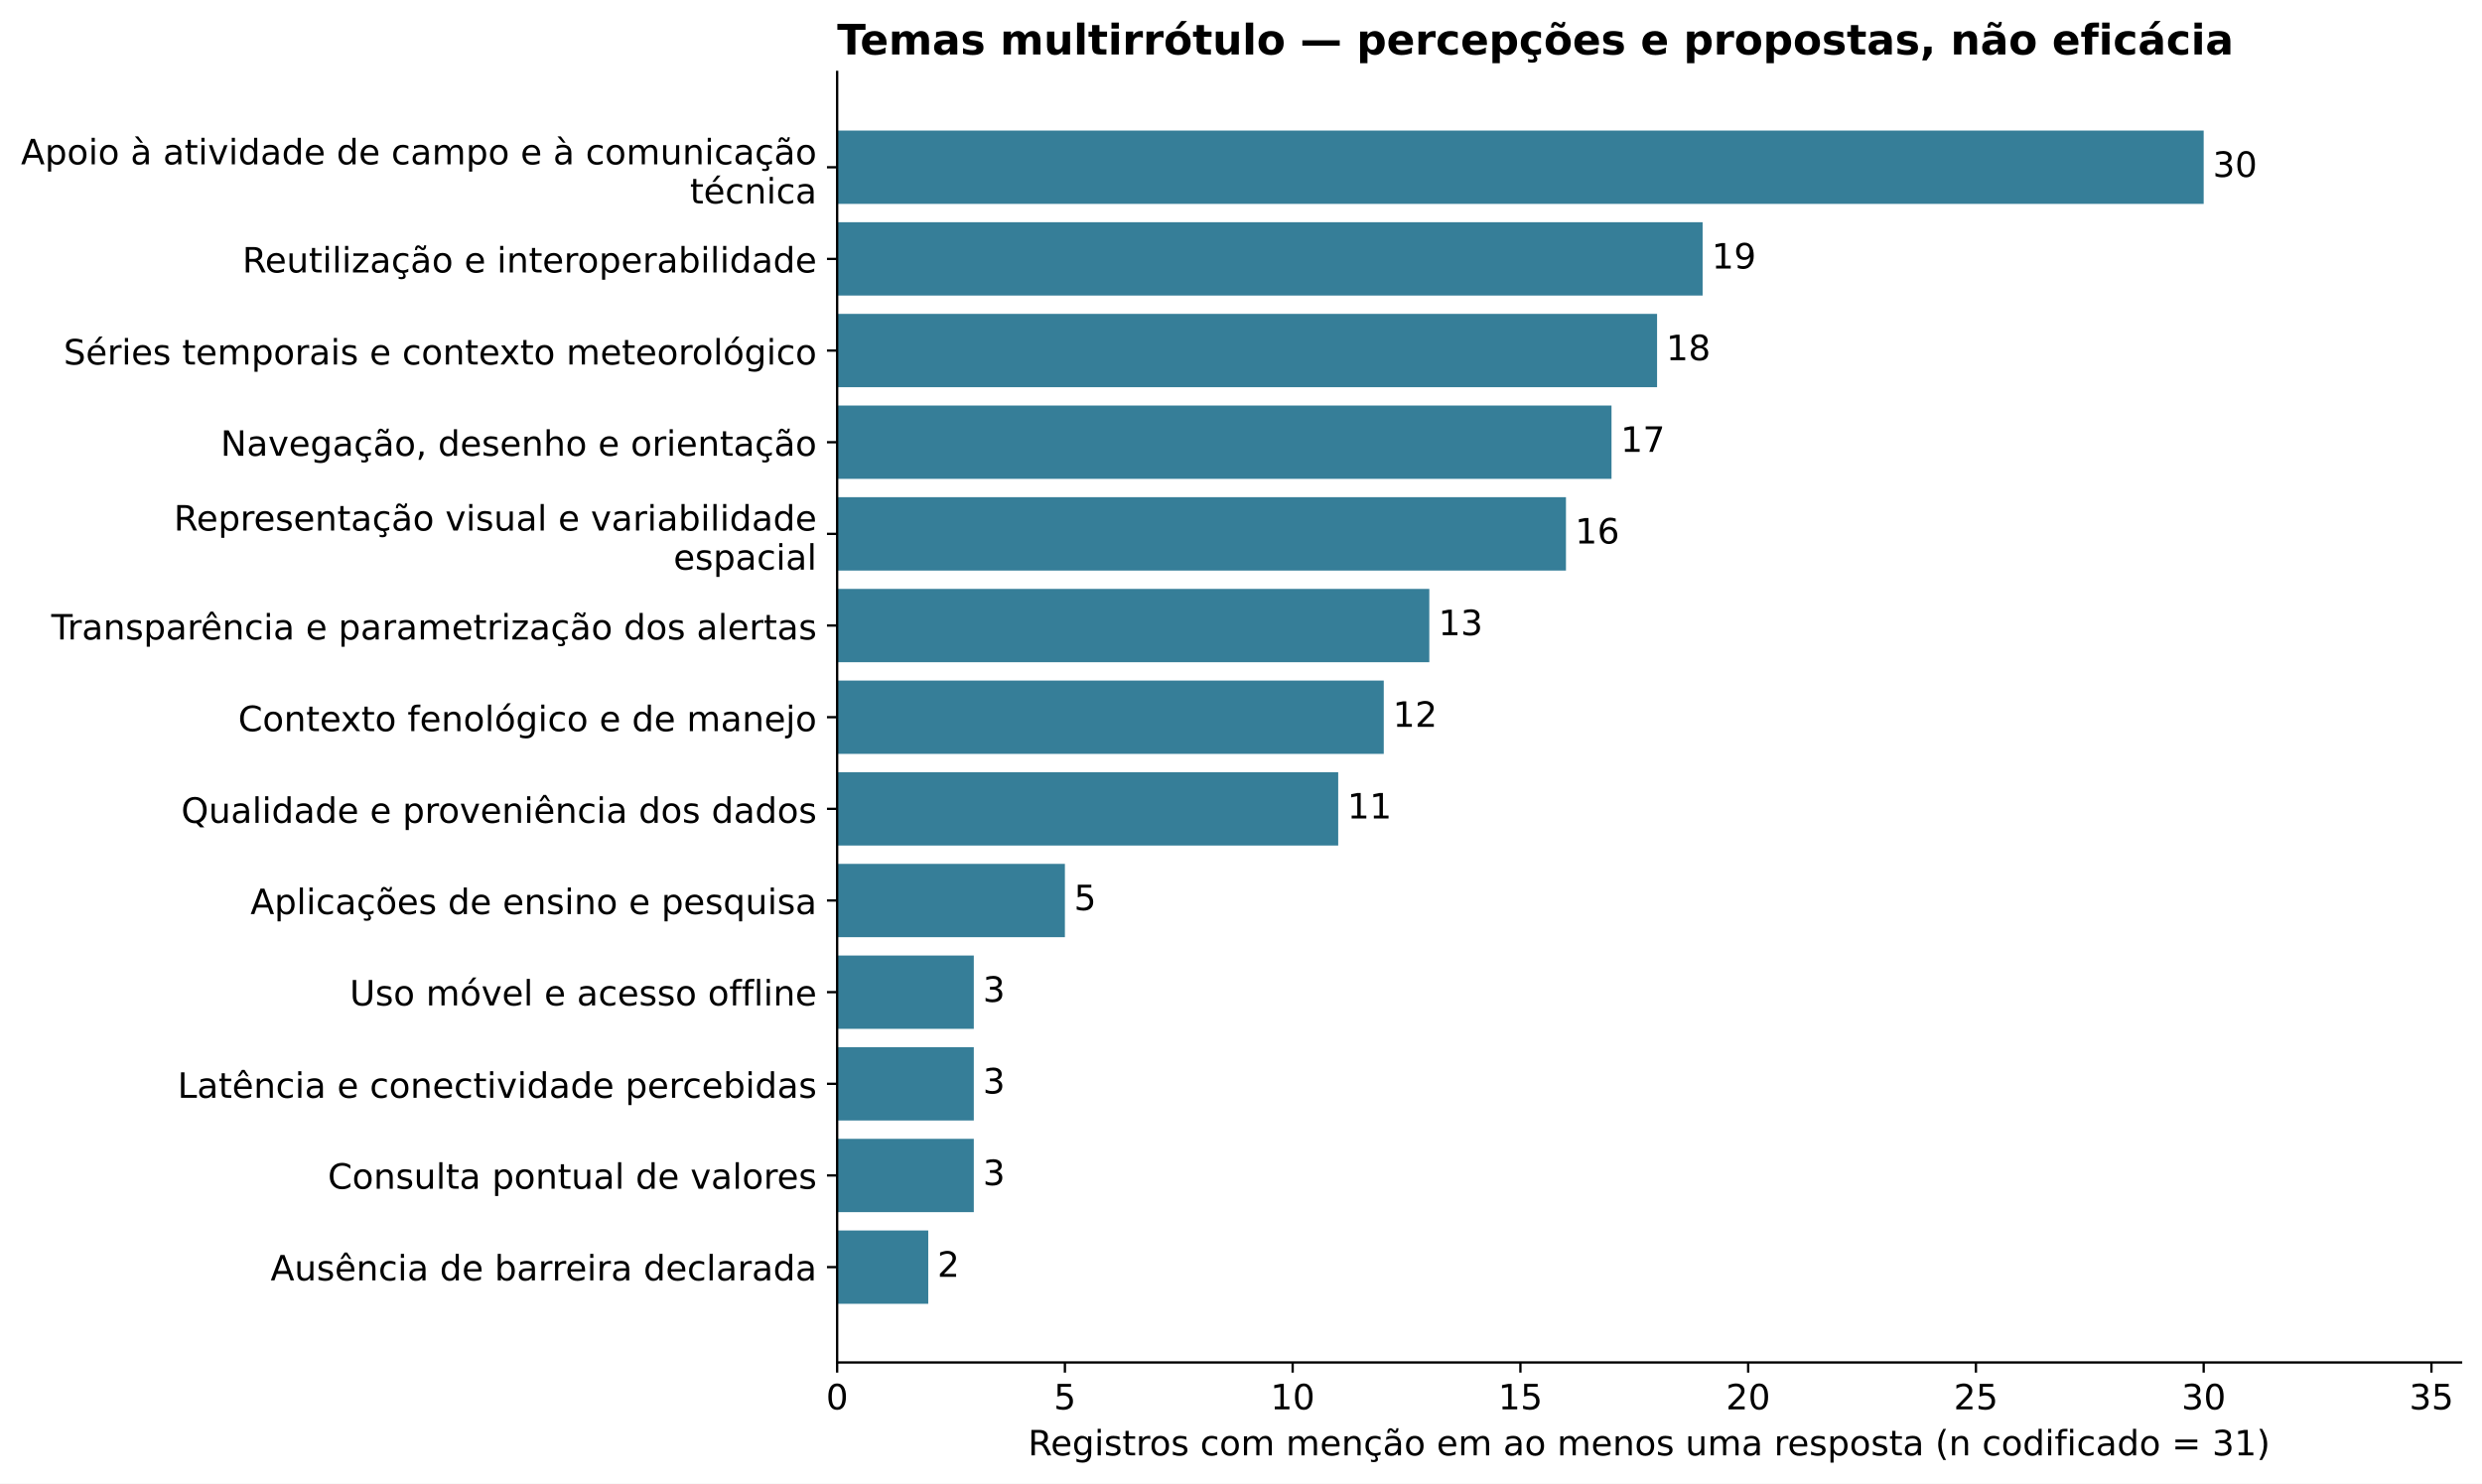
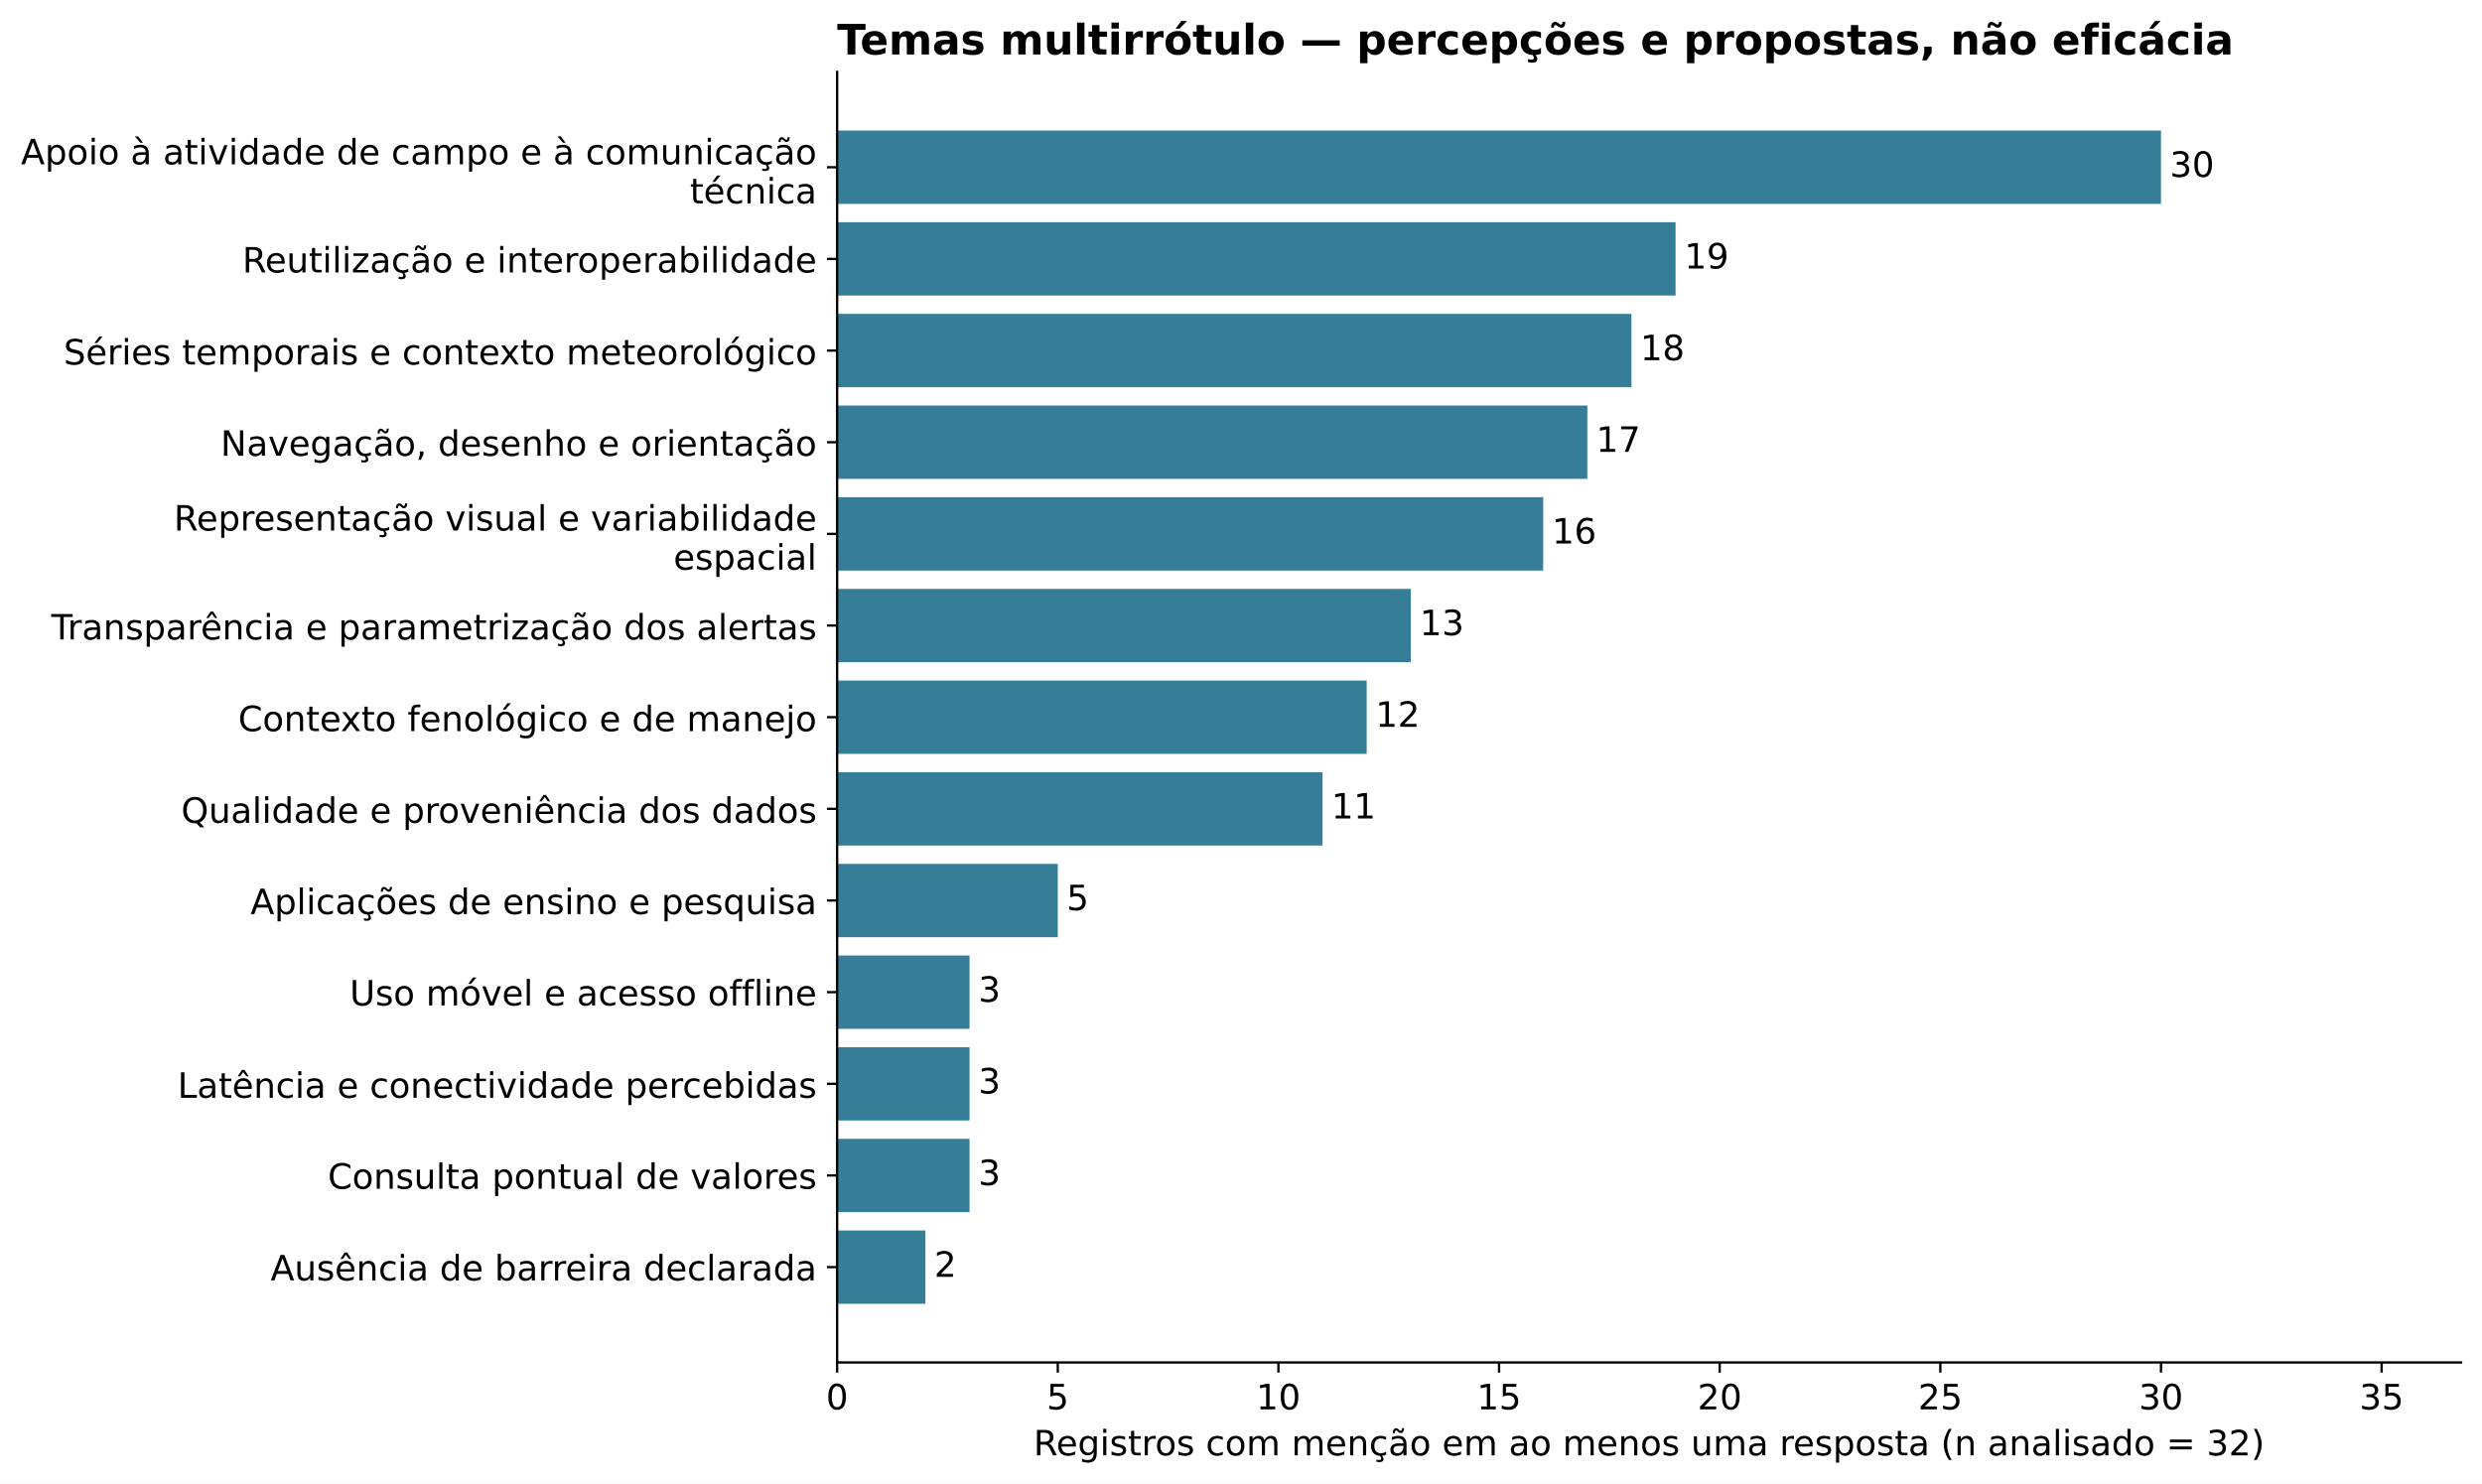
<svg xmlns="http://www.w3.org/2000/svg" xmlns:xlink="http://www.w3.org/1999/xlink" width="852.857pt" height="509.87pt" viewBox="0 0 852.857 509.87" version="1.1">
  <defs>
    <style type="text/css">*{stroke-linejoin: round; stroke-linecap: butt}</style>
  </defs>
  <g id="figure_1">
    <g id="patch_1">
      <path d="M 0 509.87  L 852.857 509.87  L 852.857 0  L 0 0  z " style="fill: #ffffff" />
    </g>
    <g id="axes_1">
      <g id="patch_2">
        <path d="M 287.658 468.238  L 845.658 468.238  L 845.658 24.718  L 287.658 24.718  z " style="fill: #ffffff" />
      </g>
      <g id="patch_3">
-         <path d="M 287.658 448.078  L 318.962 448.078  L 318.962 422.878  L 287.658 422.878  z " clip-path="url(#pb4866a752d)" style="fill: #367e98" />
+         <path d="M 287.658 448.078  L 317.984 448.078  L 317.984 422.878  L 287.658 422.878  z " clip-path="url(#p06c9976d78)" style="fill: #367e98" />
      </g>
      <g id="patch_4">
-         <path d="M 287.658 416.578  L 334.614 416.578  L 334.614 391.378  L 287.658 391.378  z " clip-path="url(#pb4866a752d)" style="fill: #367e98" />
+         <path d="M 287.658 416.578  L 333.147 416.578  L 333.147 391.378  L 287.658 391.378  z " clip-path="url(#p06c9976d78)" style="fill: #367e98" />
      </g>
      <g id="patch_5">
-         <path d="M 287.658 385.078  L 334.614 385.078  L 334.614 359.878  L 287.658 359.878  z " clip-path="url(#pb4866a752d)" style="fill: #367e98" />
+         <path d="M 287.658 385.078  L 333.147 385.078  L 333.147 359.878  L 287.658 359.878  z " clip-path="url(#p06c9976d78)" style="fill: #367e98" />
      </g>
      <g id="patch_6">
-         <path d="M 287.658 353.578  L 334.614 353.578  L 334.614 328.378  L 287.658 328.378  z " clip-path="url(#pb4866a752d)" style="fill: #367e98" />
+         <path d="M 287.658 353.578  L 333.147 353.578  L 333.147 328.378  L 287.658 328.378  z " clip-path="url(#p06c9976d78)" style="fill: #367e98" />
      </g>
      <g id="patch_7">
-         <path d="M 287.658 322.078  L 365.918 322.078  L 365.918 296.878  L 287.658 296.878  z " clip-path="url(#pb4866a752d)" style="fill: #367e98" />
+         <path d="M 287.658 322.078  L 363.473 322.078  L 363.473 296.878  L 287.658 296.878  z " clip-path="url(#p06c9976d78)" style="fill: #367e98" />
      </g>
      <g id="patch_8">
-         <path d="M 287.658 290.578  L 459.831 290.578  L 459.831 265.378  L 287.658 265.378  z " clip-path="url(#pb4866a752d)" style="fill: #367e98" />
+         <path d="M 287.658 290.578  L 454.451 290.578  L 454.451 265.378  L 287.658 265.378  z " clip-path="url(#p06c9976d78)" style="fill: #367e98" />
      </g>
      <g id="patch_9">
-         <path d="M 287.658 259.078  L 475.484 259.078  L 475.484 233.878  L 287.658 233.878  z " clip-path="url(#pb4866a752d)" style="fill: #367e98" />
+         <path d="M 287.658 259.078  L 469.614 259.078  L 469.614 233.878  L 287.658 233.878  z " clip-path="url(#p06c9976d78)" style="fill: #367e98" />
      </g>
      <g id="patch_10">
-         <path d="M 287.658 227.578  L 491.136 227.578  L 491.136 202.378  L 287.658 202.378  z " clip-path="url(#pb4866a752d)" style="fill: #367e98" />
+         <path d="M 287.658 227.578  L 484.777 227.578  L 484.777 202.378  L 287.658 202.378  z " clip-path="url(#p06c9976d78)" style="fill: #367e98" />
      </g>
      <g id="patch_11">
-         <path d="M 287.658 196.078  L 538.092 196.078  L 538.092 170.878  L 287.658 170.878  z " clip-path="url(#pb4866a752d)" style="fill: #367e98" />
+         <path d="M 287.658 196.078  L 530.266 196.078  L 530.266 170.878  L 287.658 170.878  z " clip-path="url(#p06c9976d78)" style="fill: #367e98" />
      </g>
      <g id="patch_12">
-         <path d="M 287.658 164.578  L 553.744 164.578  L 553.744 139.378  L 287.658 139.378  z " clip-path="url(#pb4866a752d)" style="fill: #367e98" />
+         <path d="M 287.658 164.578  L 545.429 164.578  L 545.429 139.378  L 287.658 139.378  z " clip-path="url(#p06c9976d78)" style="fill: #367e98" />
      </g>
      <g id="patch_13">
-         <path d="M 287.658 133.078  L 569.397 133.078  L 569.397 107.878  L 287.658 107.878  z " clip-path="url(#pb4866a752d)" style="fill: #367e98" />
+         <path d="M 287.658 133.078  L 560.592 133.078  L 560.592 107.878  L 287.658 107.878  z " clip-path="url(#p06c9976d78)" style="fill: #367e98" />
      </g>
      <g id="patch_14">
-         <path d="M 287.658 101.578  L 585.049 101.578  L 585.049 76.378  L 287.658 76.378  z " clip-path="url(#pb4866a752d)" style="fill: #367e98" />
+         <path d="M 287.658 101.578  L 575.755 101.578  L 575.755 76.378  L 287.658 76.378  z " clip-path="url(#p06c9976d78)" style="fill: #367e98" />
      </g>
      <g id="patch_15">
-         <path d="M 287.658 70.078  L 757.223 70.078  L 757.223 44.878  L 287.658 44.878  z " clip-path="url(#pb4866a752d)" style="fill: #367e98" />
+         <path d="M 287.658 70.078  L 742.549 70.078  L 742.549 44.878  L 287.658 44.878  z " clip-path="url(#p06c9976d78)" style="fill: #367e98" />
      </g>
      <g id="matplotlib.axis_1">
        <g id="xtick_1">
          <g id="line2d_1">
            <defs>
-               <path id="m5bd76824b6" d="M 0 0  L 0 3.5  " style="stroke: #000000; stroke-width: 0.8" />
+               <path id="mf50bda9b11" d="M 0 0  L 0 3.5  " style="stroke: #000000; stroke-width: 0.8" />
            </defs>
            <g>
-               <use xlink:href="#m5bd76824b6" x="287.658" y="468.238" style="stroke: #000000; stroke-width: 0.8" />
+               <use xlink:href="#mf50bda9b11" x="287.658" y="468.238" style="stroke: #000000; stroke-width: 0.8" />
            </g>
          </g>
          <g id="text_1">
            <text style="font-size: 12px; font-family: 'DejaVu Sans'; text-anchor: middle" x="287.658" y="484.356" transform="rotate(-0 287.6575 484.3559)">0</text>
          </g>
        </g>
        <g id="xtick_2">
          <g id="line2d_2">
            <g>
-               <use xlink:href="#m5bd76824b6" x="365.918" y="468.238" style="stroke: #000000; stroke-width: 0.8" />
+               <use xlink:href="#mf50bda9b11" x="363.473" y="468.238" style="stroke: #000000; stroke-width: 0.8" />
            </g>
          </g>
          <g id="text_2">
-             <text style="font-size: 12px; font-family: 'DejaVu Sans'; text-anchor: middle" x="365.918" y="484.356" transform="rotate(-0 365.9184 484.3559)">5</text>
+             <text style="font-size: 12px; font-family: 'DejaVu Sans'; text-anchor: middle" x="363.473" y="484.356" transform="rotate(-0 363.4727 484.3559)">5</text>
          </g>
        </g>
        <g id="xtick_3">
          <g id="line2d_3">
            <g>
-               <use xlink:href="#m5bd76824b6" x="444.179" y="468.238" style="stroke: #000000; stroke-width: 0.8" />
+               <use xlink:href="#mf50bda9b11" x="439.288" y="468.238" style="stroke: #000000; stroke-width: 0.8" />
            </g>
          </g>
          <g id="text_3">
-             <text style="font-size: 12px; font-family: 'DejaVu Sans'; text-anchor: middle" x="444.179" y="484.356" transform="rotate(-0 444.1792 484.3559)">10</text>
+             <text style="font-size: 12px; font-family: 'DejaVu Sans'; text-anchor: middle" x="439.288" y="484.356" transform="rotate(-0 439.2879 484.3559)">10</text>
          </g>
        </g>
        <g id="xtick_4">
          <g id="line2d_4">
            <g>
-               <use xlink:href="#m5bd76824b6" x="522.44" y="468.238" style="stroke: #000000; stroke-width: 0.8" />
+               <use xlink:href="#mf50bda9b11" x="515.103" y="468.238" style="stroke: #000000; stroke-width: 0.8" />
            </g>
          </g>
          <g id="text_4">
-             <text style="font-size: 12px; font-family: 'DejaVu Sans'; text-anchor: middle" x="522.44" y="484.356" transform="rotate(-0 522.4401 484.3559)">15</text>
+             <text style="font-size: 12px; font-family: 'DejaVu Sans'; text-anchor: middle" x="515.103" y="484.356" transform="rotate(-0 515.1032 484.3559)">15</text>
          </g>
        </g>
        <g id="xtick_5">
          <g id="line2d_5">
            <g>
-               <use xlink:href="#m5bd76824b6" x="600.701" y="468.238" style="stroke: #000000; stroke-width: 0.8" />
+               <use xlink:href="#mf50bda9b11" x="590.918" y="468.238" style="stroke: #000000; stroke-width: 0.8" />
            </g>
          </g>
          <g id="text_5">
-             <text style="font-size: 12px; font-family: 'DejaVu Sans'; text-anchor: middle" x="600.701" y="484.356" transform="rotate(-0 600.701 484.3559)">20</text>
+             <text style="font-size: 12px; font-family: 'DejaVu Sans'; text-anchor: middle" x="590.918" y="484.356" transform="rotate(-0 590.9184 484.3559)">20</text>
          </g>
        </g>
        <g id="xtick_6">
          <g id="line2d_6">
            <g>
-               <use xlink:href="#m5bd76824b6" x="678.962" y="468.238" style="stroke: #000000; stroke-width: 0.8" />
+               <use xlink:href="#mf50bda9b11" x="666.734" y="468.238" style="stroke: #000000; stroke-width: 0.8" />
            </g>
          </g>
          <g id="text_6">
-             <text style="font-size: 12px; font-family: 'DejaVu Sans'; text-anchor: middle" x="678.962" y="484.356" transform="rotate(-0 678.9618 484.3559)">25</text>
+             <text style="font-size: 12px; font-family: 'DejaVu Sans'; text-anchor: middle" x="666.734" y="484.356" transform="rotate(-0 666.7336 484.3559)">25</text>
          </g>
        </g>
        <g id="xtick_7">
          <g id="line2d_7">
            <g>
-               <use xlink:href="#m5bd76824b6" x="757.223" y="468.238" style="stroke: #000000; stroke-width: 0.8" />
+               <use xlink:href="#mf50bda9b11" x="742.549" y="468.238" style="stroke: #000000; stroke-width: 0.8" />
            </g>
          </g>
          <g id="text_7">
-             <text style="font-size: 12px; font-family: 'DejaVu Sans'; text-anchor: middle" x="757.223" y="484.356" transform="rotate(-0 757.2227 484.3559)">30</text>
+             <text style="font-size: 12px; font-family: 'DejaVu Sans'; text-anchor: middle" x="742.549" y="484.356" transform="rotate(-0 742.5488 484.3559)">30</text>
          </g>
        </g>
        <g id="xtick_8">
          <g id="line2d_8">
            <g>
-               <use xlink:href="#m5bd76824b6" x="835.484" y="468.238" style="stroke: #000000; stroke-width: 0.8" />
+               <use xlink:href="#mf50bda9b11" x="818.364" y="468.238" style="stroke: #000000; stroke-width: 0.8" />
            </g>
          </g>
          <g id="text_8">
-             <text style="font-size: 12px; font-family: 'DejaVu Sans'; text-anchor: middle" x="835.484" y="484.356" transform="rotate(-0 835.4836 484.3559)">35</text>
+             <text style="font-size: 12px; font-family: 'DejaVu Sans'; text-anchor: middle" x="818.364" y="484.356" transform="rotate(-0 818.364 484.3559)">35</text>
          </g>
        </g>
        <g id="text_9">
-           <text style="font-size: 12px; font-family: 'DejaVu Sans'; text-anchor: middle" x="566.658" y="500.174" transform="rotate(-0 566.6575 500.174)">Registros com menção em ao menos uma resposta (n codificado = 31)</text>
+           <text style="font-size: 12px; font-family: 'DejaVu Sans'; text-anchor: middle" x="566.658" y="500.174" transform="rotate(-0 566.6575 500.174)">Registros com menção em ao menos uma resposta (n analisado = 32)</text>
        </g>
      </g>
      <g id="matplotlib.axis_2">
        <g id="ytick_1">
          <g id="line2d_9">
            <defs>
-               <path id="ma3ede37df3" d="M 0 0  L -3.5 0  " style="stroke: #000000; stroke-width: 0.8" />
+               <path id="m0e62490d6b" d="M 0 0  L -3.5 0  " style="stroke: #000000; stroke-width: 0.8" />
            </defs>
            <g>
-               <use xlink:href="#ma3ede37df3" x="287.658" y="435.478" style="stroke: #000000; stroke-width: 0.8" />
+               <use xlink:href="#m0e62490d6b" x="287.658" y="435.478" style="stroke: #000000; stroke-width: 0.8" />
            </g>
          </g>
          <g id="text_10">
            <text style="font-size: 12px; font-family: 'DejaVu Sans'; text-anchor: end" x="280.658" y="440.037" transform="rotate(-0 280.6575 440.0368)">Ausência de barreira declarada</text>
          </g>
        </g>
        <g id="ytick_2">
          <g id="line2d_10">
            <g>
-               <use xlink:href="#ma3ede37df3" x="287.658" y="403.978" style="stroke: #000000; stroke-width: 0.8" />
+               <use xlink:href="#m0e62490d6b" x="287.658" y="403.978" style="stroke: #000000; stroke-width: 0.8" />
            </g>
          </g>
          <g id="text_11">
            <text style="font-size: 12px; font-family: 'DejaVu Sans'; text-anchor: end" x="280.658" y="408.537" transform="rotate(-0 280.6575 408.5368)">Consulta pontual de valores</text>
          </g>
        </g>
        <g id="ytick_3">
          <g id="line2d_11">
            <g>
-               <use xlink:href="#ma3ede37df3" x="287.658" y="372.478" style="stroke: #000000; stroke-width: 0.8" />
+               <use xlink:href="#m0e62490d6b" x="287.658" y="372.478" style="stroke: #000000; stroke-width: 0.8" />
            </g>
          </g>
          <g id="text_12">
            <text style="font-size: 12px; font-family: 'DejaVu Sans'; text-anchor: end" x="280.658" y="377.277" transform="rotate(-0 280.6575 377.2768)">Latência e conectividade percebidas</text>
          </g>
        </g>
        <g id="ytick_4">
          <g id="line2d_12">
            <g>
-               <use xlink:href="#ma3ede37df3" x="287.658" y="340.978" style="stroke: #000000; stroke-width: 0.8" />
+               <use xlink:href="#m0e62490d6b" x="287.658" y="340.978" style="stroke: #000000; stroke-width: 0.8" />
            </g>
          </g>
          <g id="text_13">
            <text style="font-size: 12px; font-family: 'DejaVu Sans'; text-anchor: end" x="280.658" y="345.537" transform="rotate(-0 280.6575 345.5368)">Uso móvel e acesso offline</text>
          </g>
        </g>
        <g id="ytick_5">
          <g id="line2d_13">
            <g>
-               <use xlink:href="#ma3ede37df3" x="287.658" y="309.478" style="stroke: #000000; stroke-width: 0.8" />
+               <use xlink:href="#m0e62490d6b" x="287.658" y="309.478" style="stroke: #000000; stroke-width: 0.8" />
            </g>
          </g>
          <g id="text_14">
            <text style="font-size: 12px; font-family: 'DejaVu Sans'; text-anchor: end" x="280.658" y="314.139" transform="rotate(-0 280.6575 314.139)">Aplicações de ensino e pesquisa</text>
          </g>
        </g>
        <g id="ytick_6">
          <g id="line2d_14">
            <g>
-               <use xlink:href="#ma3ede37df3" x="287.658" y="277.978" style="stroke: #000000; stroke-width: 0.8" />
+               <use xlink:href="#m0e62490d6b" x="287.658" y="277.978" style="stroke: #000000; stroke-width: 0.8" />
            </g>
          </g>
          <g id="text_15">
            <text style="font-size: 12px; font-family: 'DejaVu Sans'; text-anchor: end" x="280.658" y="282.777" transform="rotate(-0 280.6575 282.7768)">Qualidade e proveniência dos dados</text>
          </g>
        </g>
        <g id="ytick_7">
          <g id="line2d_15">
            <g>
-               <use xlink:href="#ma3ede37df3" x="287.658" y="246.478" style="stroke: #000000; stroke-width: 0.8" />
+               <use xlink:href="#m0e62490d6b" x="287.658" y="246.478" style="stroke: #000000; stroke-width: 0.8" />
            </g>
          </g>
          <g id="text_16">
            <text style="font-size: 12px; font-family: 'DejaVu Sans'; text-anchor: end" x="280.658" y="251.277" transform="rotate(-0 280.6575 251.2768)">Contexto fenológico e de manejo</text>
          </g>
        </g>
        <g id="ytick_8">
          <g id="line2d_16">
            <g>
-               <use xlink:href="#ma3ede37df3" x="287.658" y="214.978" style="stroke: #000000; stroke-width: 0.8" />
+               <use xlink:href="#m0e62490d6b" x="287.658" y="214.978" style="stroke: #000000; stroke-width: 0.8" />
            </g>
          </g>
          <g id="text_17">
            <text style="font-size: 12px; font-family: 'DejaVu Sans'; text-anchor: end" x="280.658" y="219.777" transform="rotate(-0 280.6575 219.7768)">Transparência e parametrização dos alertas</text>
          </g>
        </g>
        <g id="ytick_9">
          <g id="line2d_17">
            <g>
-               <use xlink:href="#ma3ede37df3" x="287.658" y="183.478" style="stroke: #000000; stroke-width: 0.8" />
+               <use xlink:href="#m0e62490d6b" x="287.658" y="183.478" style="stroke: #000000; stroke-width: 0.8" />
            </g>
          </g>
          <g id="text_18">
            <text style="font-size: 12px; font-family: 'DejaVu Sans'" transform="translate(59.74312 182.3321)">Representação visual e variabilidade</text>
            <text style="font-size: 12px; font-family: 'DejaVu Sans'" transform="translate(231.4313 195.7695)">espacial</text>
          </g>
        </g>
        <g id="ytick_10">
          <g id="line2d_18">
            <g>
-               <use xlink:href="#ma3ede37df3" x="287.658" y="151.978" style="stroke: #000000; stroke-width: 0.8" />
+               <use xlink:href="#m0e62490d6b" x="287.658" y="151.978" style="stroke: #000000; stroke-width: 0.8" />
            </g>
          </g>
          <g id="text_19">
            <text style="font-size: 12px; font-family: 'DejaVu Sans'; text-anchor: end" x="280.658" y="156.639" transform="rotate(-0 280.6575 156.639)">Navegação, desenho e orientação</text>
          </g>
        </g>
        <g id="ytick_11">
          <g id="line2d_19">
            <g>
-               <use xlink:href="#ma3ede37df3" x="287.658" y="120.478" style="stroke: #000000; stroke-width: 0.8" />
+               <use xlink:href="#m0e62490d6b" x="287.658" y="120.478" style="stroke: #000000; stroke-width: 0.8" />
            </g>
          </g>
          <g id="text_20">
            <text style="font-size: 12px; font-family: 'DejaVu Sans'; text-anchor: end" x="280.658" y="125.277" transform="rotate(-0 280.6575 125.2768)">Séries temporais e contexto meteorológico</text>
          </g>
        </g>
        <g id="ytick_12">
          <g id="line2d_20">
            <g>
-               <use xlink:href="#ma3ede37df3" x="287.658" y="88.978" style="stroke: #000000; stroke-width: 0.8" />
+               <use xlink:href="#m0e62490d6b" x="287.658" y="88.978" style="stroke: #000000; stroke-width: 0.8" />
            </g>
          </g>
          <g id="text_21">
            <text style="font-size: 12px; font-family: 'DejaVu Sans'; text-anchor: end" x="280.658" y="93.639" transform="rotate(-0 280.6575 93.639)">Reutilização e interoperabilidade</text>
          </g>
        </g>
        <g id="ytick_13">
          <g id="line2d_21">
            <g>
-               <use xlink:href="#ma3ede37df3" x="287.658" y="57.478" style="stroke: #000000; stroke-width: 0.8" />
+               <use xlink:href="#m0e62490d6b" x="287.658" y="57.478" style="stroke: #000000; stroke-width: 0.8" />
            </g>
          </g>
          <g id="text_22">
            <text style="font-size: 12px; font-family: 'DejaVu Sans'" transform="translate(7.2 56.46994)">Apoio à atividade de campo e à comunicação</text>
            <text style="font-size: 12px; font-family: 'DejaVu Sans'" transform="translate(237.0806 69.90731)">técnica</text>
          </g>
        </g>
      </g>
      <g id="patch_16">
        <path d="M 287.658 468.238  L 287.658 24.718  " style="fill: none; stroke: #000000; stroke-width: 0.8; stroke-linejoin: miter; stroke-linecap: square" />
      </g>
      <g id="patch_17">
        <path d="M 287.658 468.238  L 845.658 468.238  " style="fill: none; stroke: #000000; stroke-width: 0.8; stroke-linejoin: miter; stroke-linecap: square" />
      </g>
      <g id="text_23">
-         <text style="font-size: 12px; font-family: 'DejaVu Sans'; text-anchor: start" x="322.092" y="438.789" transform="rotate(-0 322.0923 438.789)">2</text>
+         <text style="font-size: 12px; font-family: 'DejaVu Sans'; text-anchor: start" x="321.016" y="438.789" transform="rotate(-0 321.0162 438.789)">2</text>
      </g>
      <g id="text_24">
-         <text style="font-size: 12px; font-family: 'DejaVu Sans'; text-anchor: start" x="337.744" y="407.289" transform="rotate(-0 337.7445 407.289)">3</text>
+         <text style="font-size: 12px; font-family: 'DejaVu Sans'; text-anchor: start" x="336.179" y="407.289" transform="rotate(-0 336.1792 407.289)">3</text>
      </g>
      <g id="text_25">
-         <text style="font-size: 12px; font-family: 'DejaVu Sans'; text-anchor: start" x="337.744" y="375.789" transform="rotate(-0 337.7445 375.789)">3</text>
+         <text style="font-size: 12px; font-family: 'DejaVu Sans'; text-anchor: start" x="336.179" y="375.789" transform="rotate(-0 336.1792 375.789)">3</text>
      </g>
      <g id="text_26">
-         <text style="font-size: 12px; font-family: 'DejaVu Sans'; text-anchor: start" x="337.744" y="344.289" transform="rotate(-0 337.7445 344.289)">3</text>
+         <text style="font-size: 12px; font-family: 'DejaVu Sans'; text-anchor: start" x="336.179" y="344.289" transform="rotate(-0 336.1792 344.289)">3</text>
      </g>
      <g id="text_27">
-         <text style="font-size: 12px; font-family: 'DejaVu Sans'; text-anchor: start" x="369.049" y="312.789" transform="rotate(-0 369.0488 312.789)">5</text>
+         <text style="font-size: 12px; font-family: 'DejaVu Sans'; text-anchor: start" x="366.505" y="312.789" transform="rotate(-0 366.5053 312.789)">5</text>
      </g>
      <g id="text_28">
-         <text style="font-size: 12px; font-family: 'DejaVu Sans'; text-anchor: start" x="462.962" y="281.289" transform="rotate(-0 462.9618 281.289)">11</text>
+         <text style="font-size: 12px; font-family: 'DejaVu Sans'; text-anchor: start" x="457.484" y="281.289" transform="rotate(-0 457.4836 281.289)">11</text>
      </g>
      <g id="text_29">
-         <text style="font-size: 12px; font-family: 'DejaVu Sans'; text-anchor: start" x="478.614" y="249.789" transform="rotate(-0 478.614 249.789)">12</text>
+         <text style="font-size: 12px; font-family: 'DejaVu Sans'; text-anchor: start" x="472.647" y="249.789" transform="rotate(-0 472.6466 249.789)">12</text>
      </g>
      <g id="text_30">
-         <text style="font-size: 12px; font-family: 'DejaVu Sans'; text-anchor: start" x="494.266" y="218.289" transform="rotate(-0 494.2662 218.289)">13</text>
+         <text style="font-size: 12px; font-family: 'DejaVu Sans'; text-anchor: start" x="487.81" y="218.289" transform="rotate(-0 487.8097 218.289)">13</text>
      </g>
      <g id="text_31">
-         <text style="font-size: 12px; font-family: 'DejaVu Sans'; text-anchor: start" x="541.223" y="186.789" transform="rotate(-0 541.2227 186.789)">16</text>
+         <text style="font-size: 12px; font-family: 'DejaVu Sans'; text-anchor: start" x="533.299" y="186.789" transform="rotate(-0 533.2988 186.789)">16</text>
      </g>
      <g id="text_32">
-         <text style="font-size: 12px; font-family: 'DejaVu Sans'; text-anchor: start" x="556.875" y="155.289" transform="rotate(-0 556.8749 155.289)">17</text>
+         <text style="font-size: 12px; font-family: 'DejaVu Sans'; text-anchor: start" x="548.462" y="155.289" transform="rotate(-0 548.4618 155.289)">17</text>
      </g>
      <g id="text_33">
-         <text style="font-size: 12px; font-family: 'DejaVu Sans'; text-anchor: start" x="572.527" y="123.789" transform="rotate(-0 572.5271 123.789)">18</text>
+         <text style="font-size: 12px; font-family: 'DejaVu Sans'; text-anchor: start" x="563.625" y="123.789" transform="rotate(-0 563.6249 123.789)">18</text>
      </g>
      <g id="text_34">
-         <text style="font-size: 12px; font-family: 'DejaVu Sans'; text-anchor: start" x="588.179" y="92.289" transform="rotate(-0 588.1792 92.289)">19</text>
+         <text style="font-size: 12px; font-family: 'DejaVu Sans'; text-anchor: start" x="578.788" y="92.289" transform="rotate(-0 578.7879 92.289)">19</text>
      </g>
      <g id="text_35">
-         <text style="font-size: 12px; font-family: 'DejaVu Sans'; text-anchor: start" x="760.353" y="60.789" transform="rotate(-0 760.3532 60.789)">30</text>
+         <text style="font-size: 12px; font-family: 'DejaVu Sans'; text-anchor: start" x="745.581" y="60.789" transform="rotate(-0 745.5814 60.789)">30</text>
      </g>
      <g id="text_36">
        <text style="font-weight: 700; font-size: 14.4px; font-family: 'DejaVu Sans'; text-anchor: start" x="287.658" y="18.718" transform="rotate(-0 287.6575 18.71775)">Temas multirrótulo — percepções e propostas, não eficácia</text>
      </g>
    </g>
  </g>
  <defs>
-     <clipPath id="pb4866a752d">
+     <clipPath id="p06c9976d78">
      <rect x="287.658" y="24.718" width="558" height="443.52" />
    </clipPath>
  </defs>
</svg>
